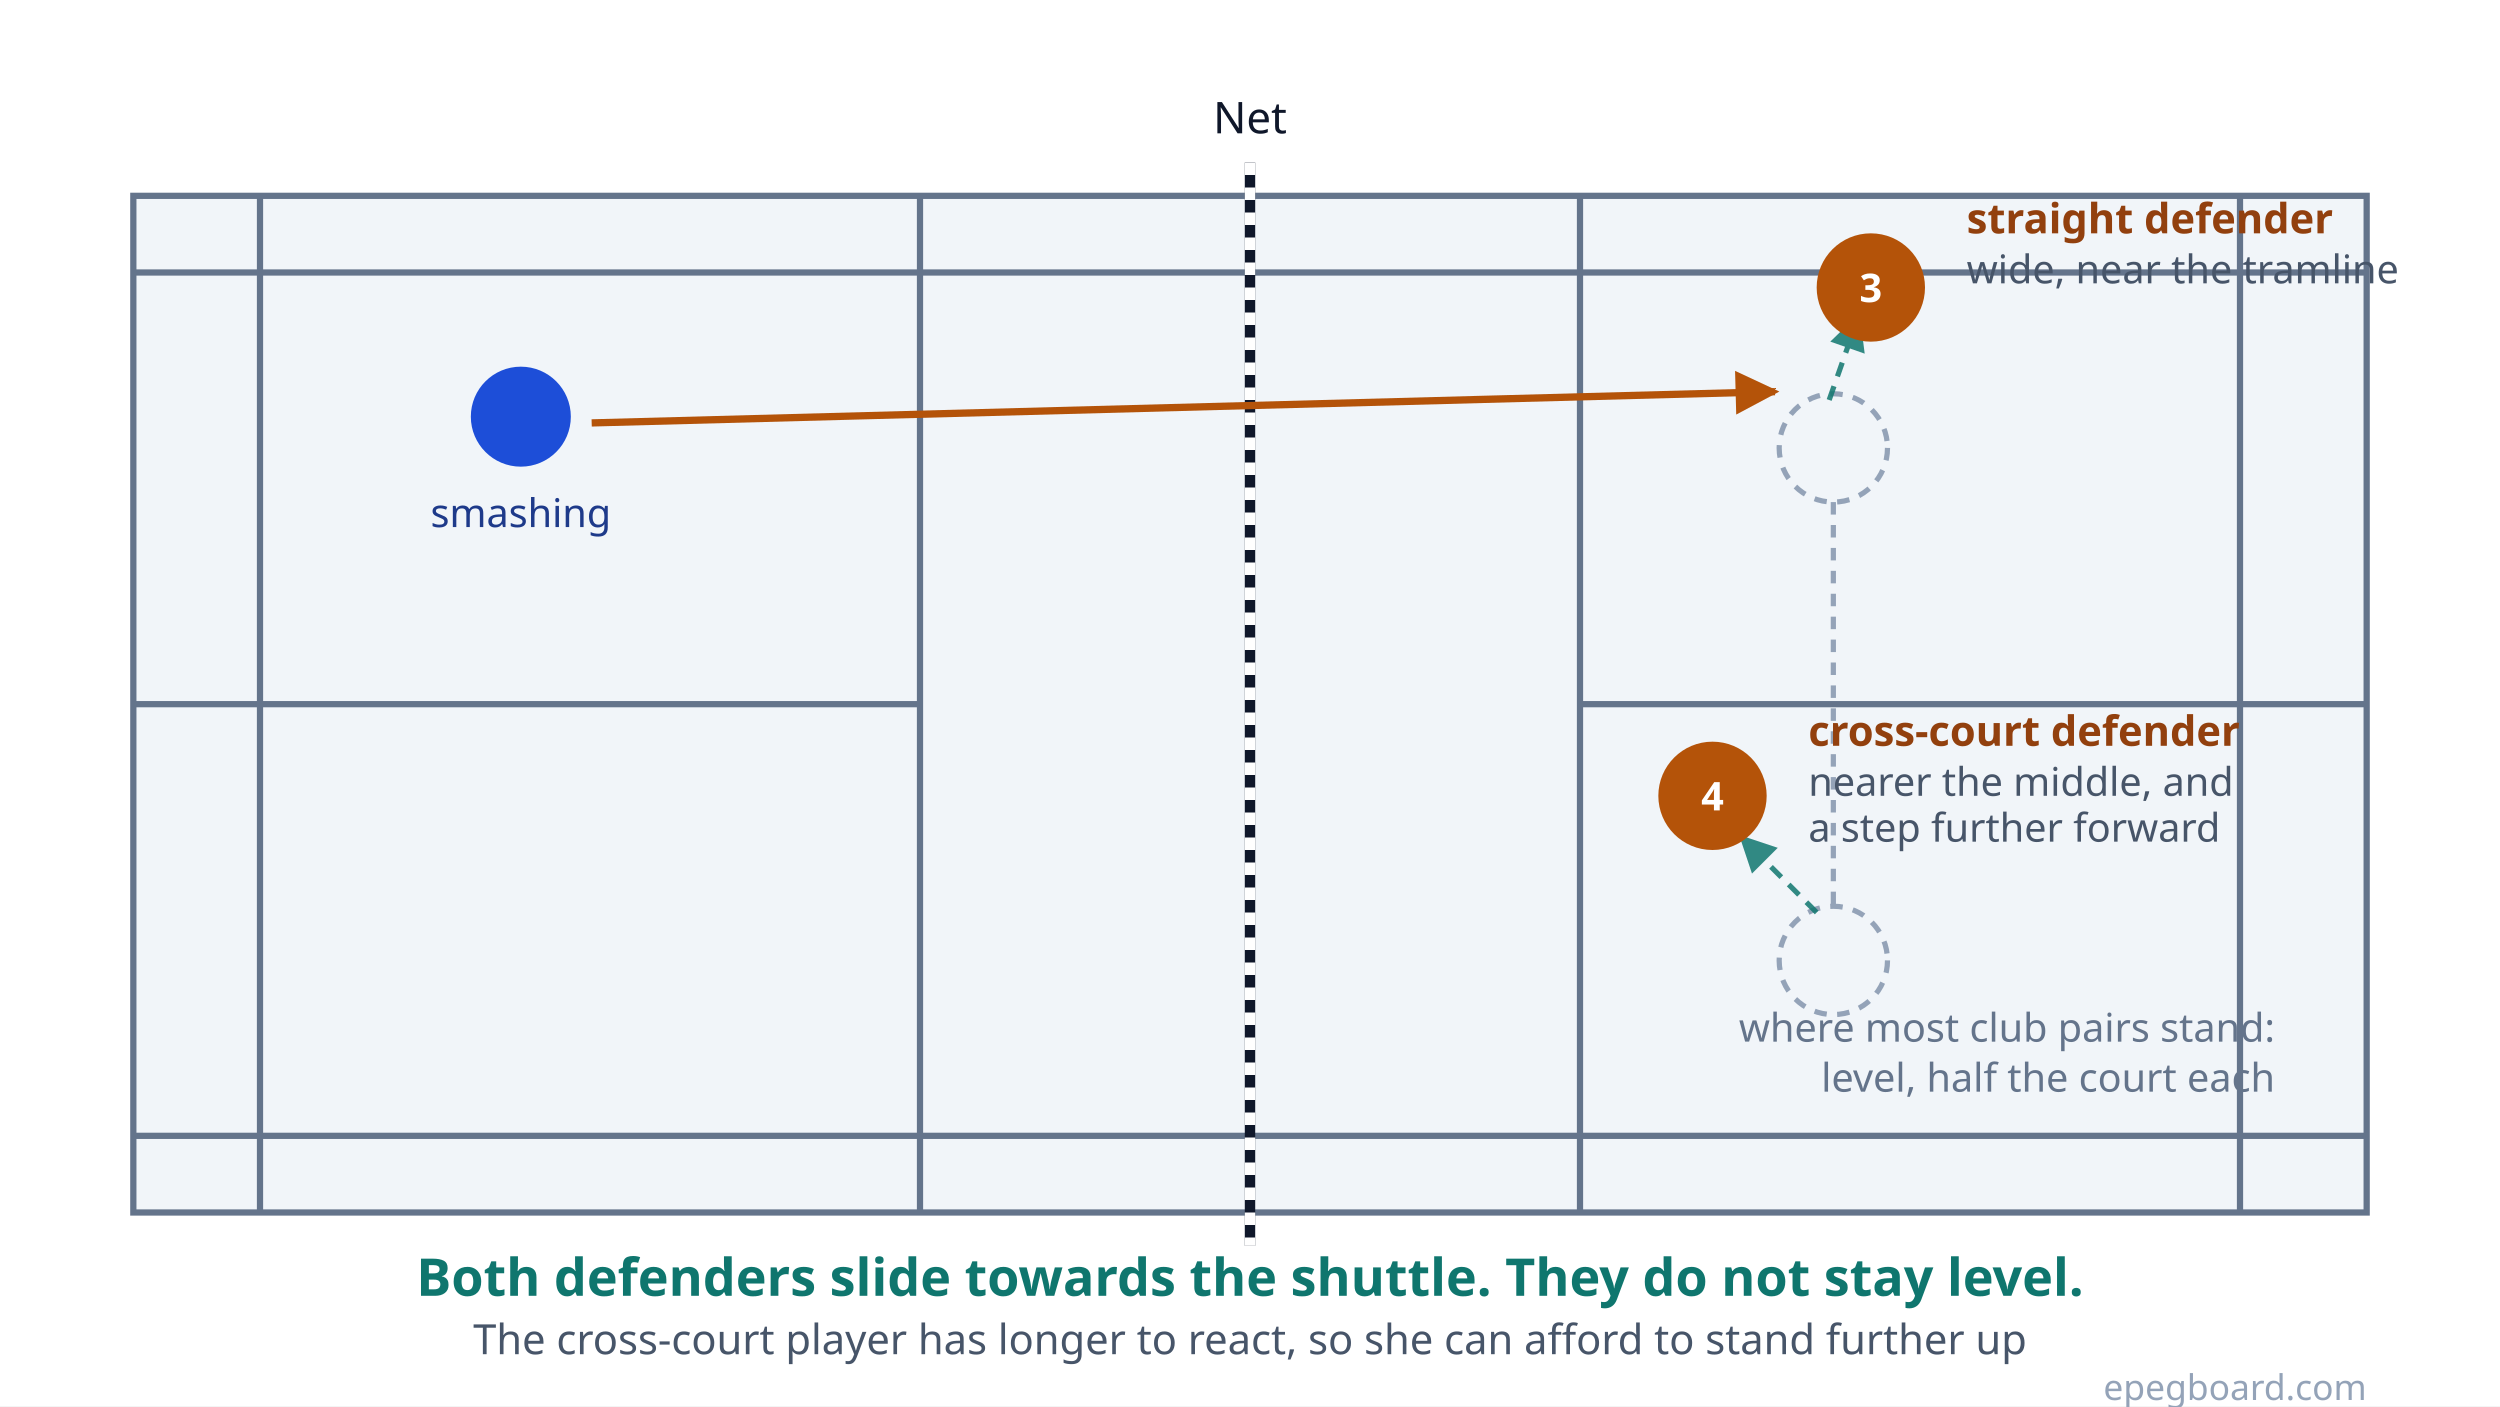
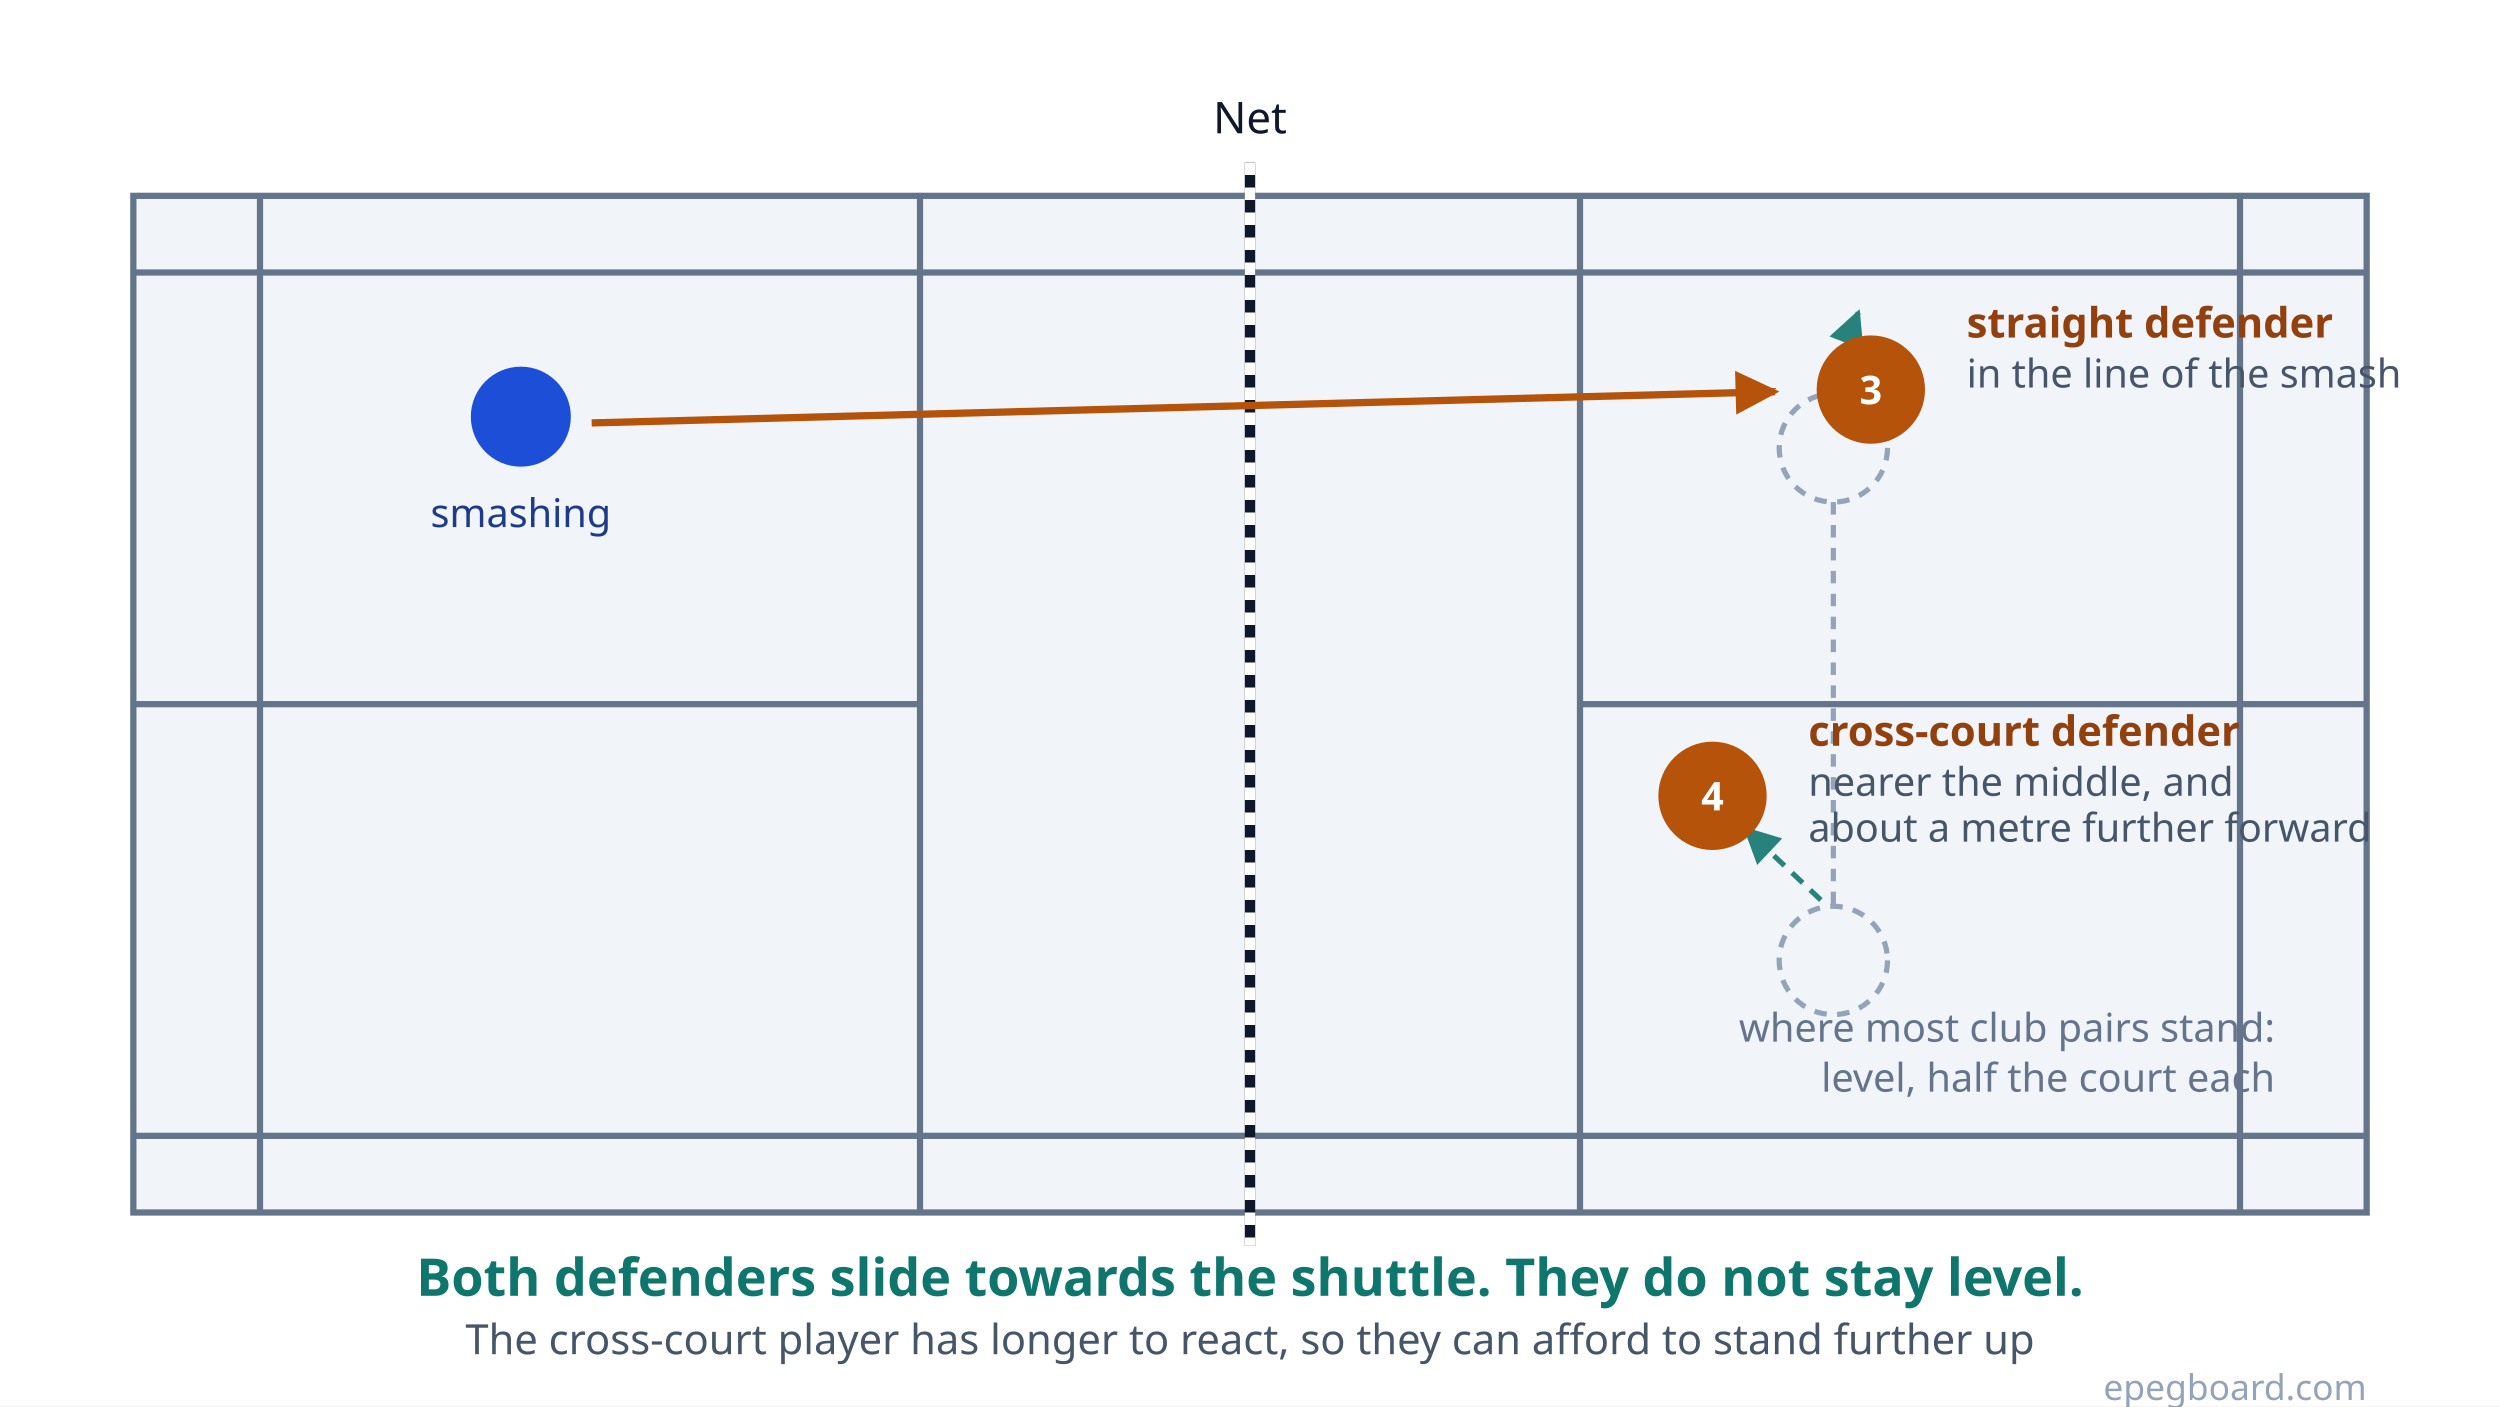
<svg xmlns="http://www.w3.org/2000/svg" viewBox="0 0 1200 675" width="1200" height="675" role="img" aria-label="A badminton court from above. The shuttle has been lifted to one side and is being smashed straight down that side. The defending pair have both slid across towards the shuttle rather than staying level: the defender on the shuttle's side stands wide and deep near the tramline, and the cross-court defender stands nearer the centre line and a step further forward. Faded circles show the level, evenly-split positions most club pairs take instead.">
  <defs>
    <marker id="smash" viewBox="0 0 10 10" refX="9" refY="5" markerWidth="6" markerHeight="6" orient="auto-start-reverse">
      <path d="M 0 0 L 10 5 L 0 10 z" fill="#b45309" />
    </marker>
    <marker id="shift" viewBox="0 0 10 10" refX="9" refY="5" markerWidth="7" markerHeight="7" orient="auto-start-reverse">
      <path d="M 0 0 L 10 5 L 0 10 z" fill="#0f766e" />
    </marker>
  </defs>
  <rect width="1200" height="675" fill="#ffffff" />
  <rect x="64" y="94" width="1072" height="488" fill="#f1f5f9" />
  <g stroke="#64748b" stroke-width="3" fill="none">
    <rect x="64" y="94" width="1072" height="488" />
    <line x1="64" y1="130.8" x2="1136" y2="130.8" />
    <line x1="64" y1="545.2" x2="1136" y2="545.2" />
    <line x1="441.6" y1="94" x2="441.6" y2="582" />
    <line x1="758.4" y1="94" x2="758.4" y2="582" />
    <line x1="124.8" y1="94" x2="124.8" y2="582" />
    <line x1="1075.2" y1="94" x2="1075.2" y2="582" />
    <line x1="64" y1="338" x2="441.6" y2="338" />
    <line x1="758.4" y1="338" x2="1136" y2="338" />
  </g>
  <line x1="600" y1="78" x2="600" y2="598" stroke="#0f172a" stroke-width="5" />
  <line x1="600" y1="78" x2="600" y2="598" stroke="#ffffff" stroke-width="5" stroke-dasharray="6 6" />
  <text x="600" y="64" text-anchor="middle" font-family="system-ui,sans-serif" font-size="21" fill="#0f172a">Net</text>
  <circle cx="250" cy="200" r="24" fill="#1d4ed8" />
  <text x="250" y="253" text-anchor="middle" font-family="system-ui,sans-serif" font-size="19" fill="#1e3a8a">smashing</text>
  <line x1="284" y1="203" x2="852" y2="188" stroke="#b45309" stroke-width="3.5" marker-end="url(#smash)" />
  <g fill="none" stroke="#94a3b8" stroke-width="2.5" stroke-dasharray="6 5">
    <circle cx="880" cy="215" r="26" />
    <circle cx="880" cy="461" r="26" />
    <line x1="880" y1="241" x2="880" y2="435" />
  </g>
  <text x="1092" y="500" text-anchor="end" font-family="system-ui,sans-serif" font-size="19" fill="#64748b">where most club pairs stand:</text>
  <text x="1092" y="524" text-anchor="end" font-family="system-ui,sans-serif" font-size="19" fill="#64748b">level, half the court each</text>
-   <g stroke="#0f766e" stroke-width="2.5" stroke-dasharray="7 5" marker-end="url(#shift)" opacity="0.85">
-     <line x1="878" y1="192" x2="892" y2="152" />
-     <line x1="872" y1="438" x2="836" y2="402" />
+   <g stroke="#0f766e" stroke-width="2.5" stroke-dasharray="7 5" marker-end="url(#shift)" opacity="0.9">
+     <line x1="878" y1="186" x2="892" y2="150" />
+     <line x1="874" y1="432" x2="838" y2="398" />
  </g>
  <g fill="#b45309">
-     <circle cx="898" cy="138" r="26" />
+     <circle cx="898" cy="187" r="26" />
    <circle cx="822" cy="382" r="26" />
  </g>
  <g font-family="system-ui,sans-serif" font-size="19" fill="#ffffff" text-anchor="middle" font-weight="600">
-     <text x="898" y="145">3</text>
+     <text x="898" y="194">3</text>
    <text x="822" y="389">4</text>
  </g>
-   <text x="944" y="112" font-family="system-ui,sans-serif" font-size="20" fill="#92400e" font-weight="600">straight defender</text>
-   <text x="944" y="136" font-family="system-ui,sans-serif" font-size="19" fill="#475569">wide, near the tramline</text>
+   <text x="944" y="162" font-family="system-ui,sans-serif" font-size="20" fill="#92400e" font-weight="600">straight defender</text>
+   <text x="944" y="186" font-family="system-ui,sans-serif" font-size="19" fill="#475569">in the line of the smash</text>
  <text x="868" y="358" font-family="system-ui,sans-serif" font-size="20" fill="#92400e" font-weight="600">cross-court defender</text>
  <text x="868" y="382" font-family="system-ui,sans-serif" font-size="19" fill="#475569">nearer the middle, and</text>
-   <text x="868" y="404" font-family="system-ui,sans-serif" font-size="19" fill="#475569">a step further forward</text>
+   <text x="868" y="404" font-family="system-ui,sans-serif" font-size="19" fill="#475569">about a metre further forward</text>
  <text x="600" y="622" text-anchor="middle" font-family="system-ui,sans-serif" font-size="25" fill="#0f766e" font-weight="600">Both defenders slide towards the shuttle. They do not stay level.</text>
-   <text x="600" y="650" text-anchor="middle" font-family="system-ui,sans-serif" font-size="20" fill="#475569">The cross-court player has longer to react, so she can afford to stand further up</text>
+   <text x="600" y="650" text-anchor="middle" font-family="system-ui,sans-serif" font-size="20" fill="#475569">The cross-court player has longer to react, so they can afford to stand further up</text>
  <text x="1136" y="672" text-anchor="end" font-family="system-ui,sans-serif" font-size="17" fill="#94a3b8">epegboard.com</text>
</svg>
